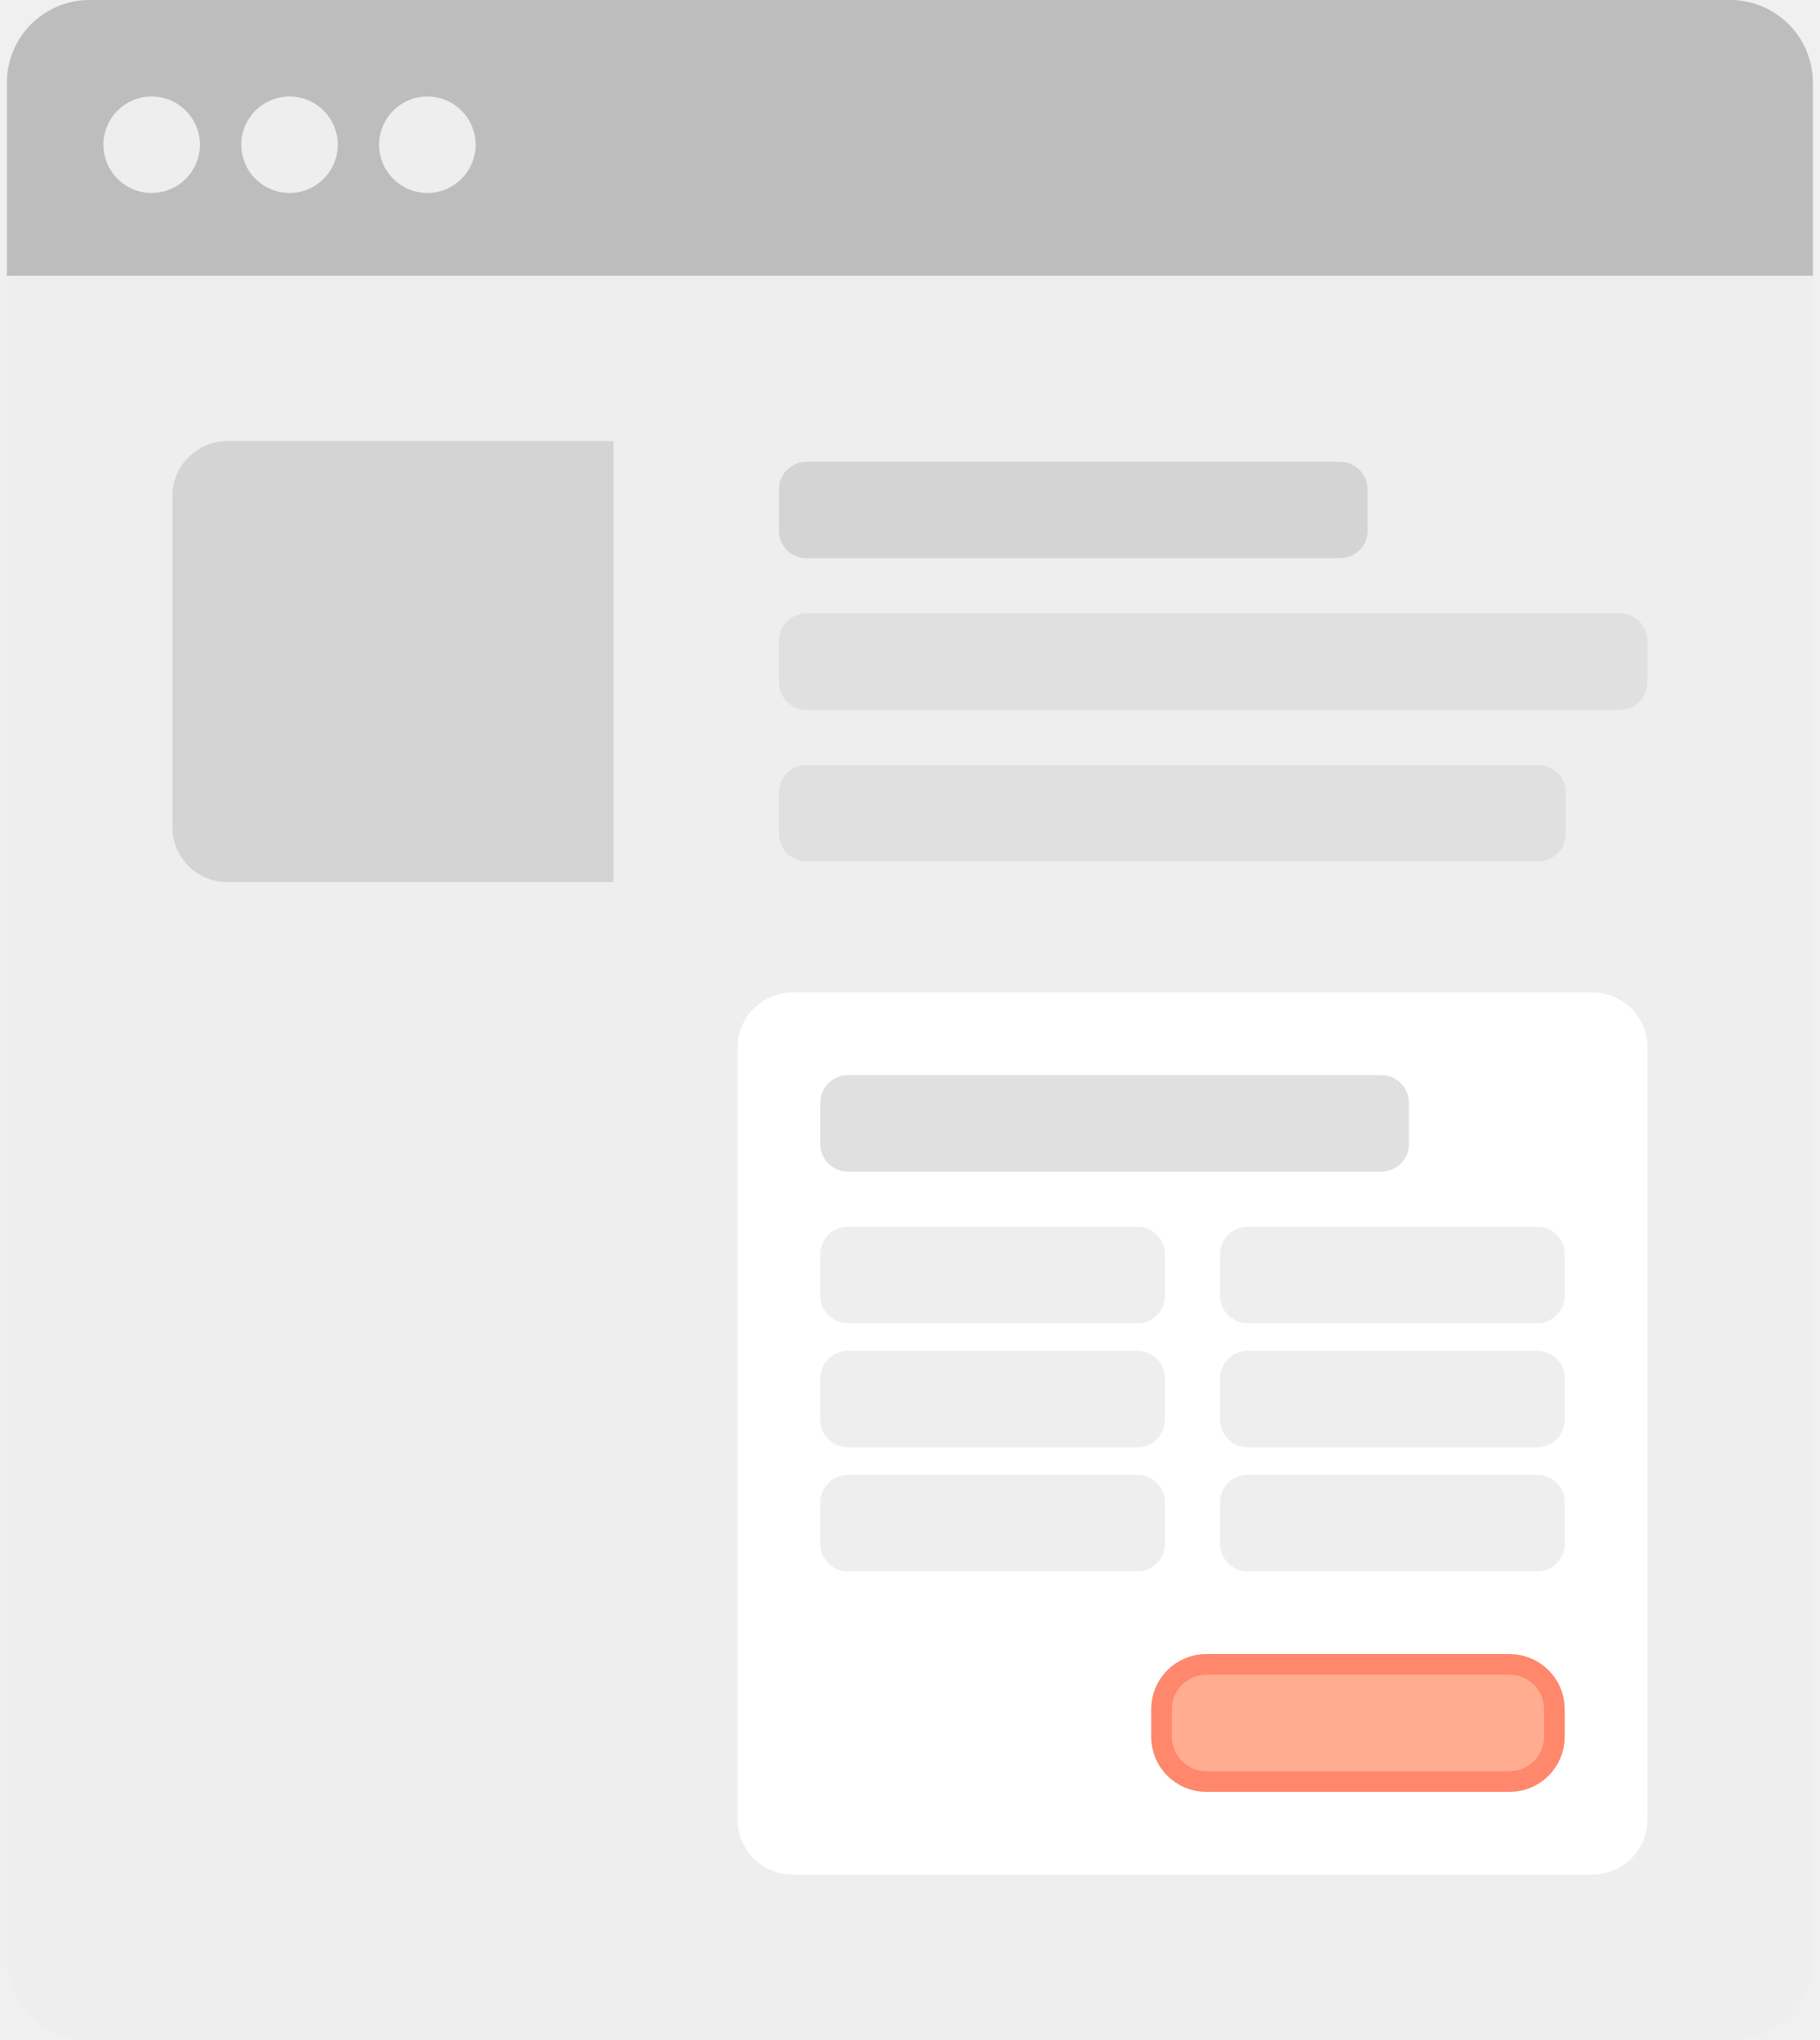
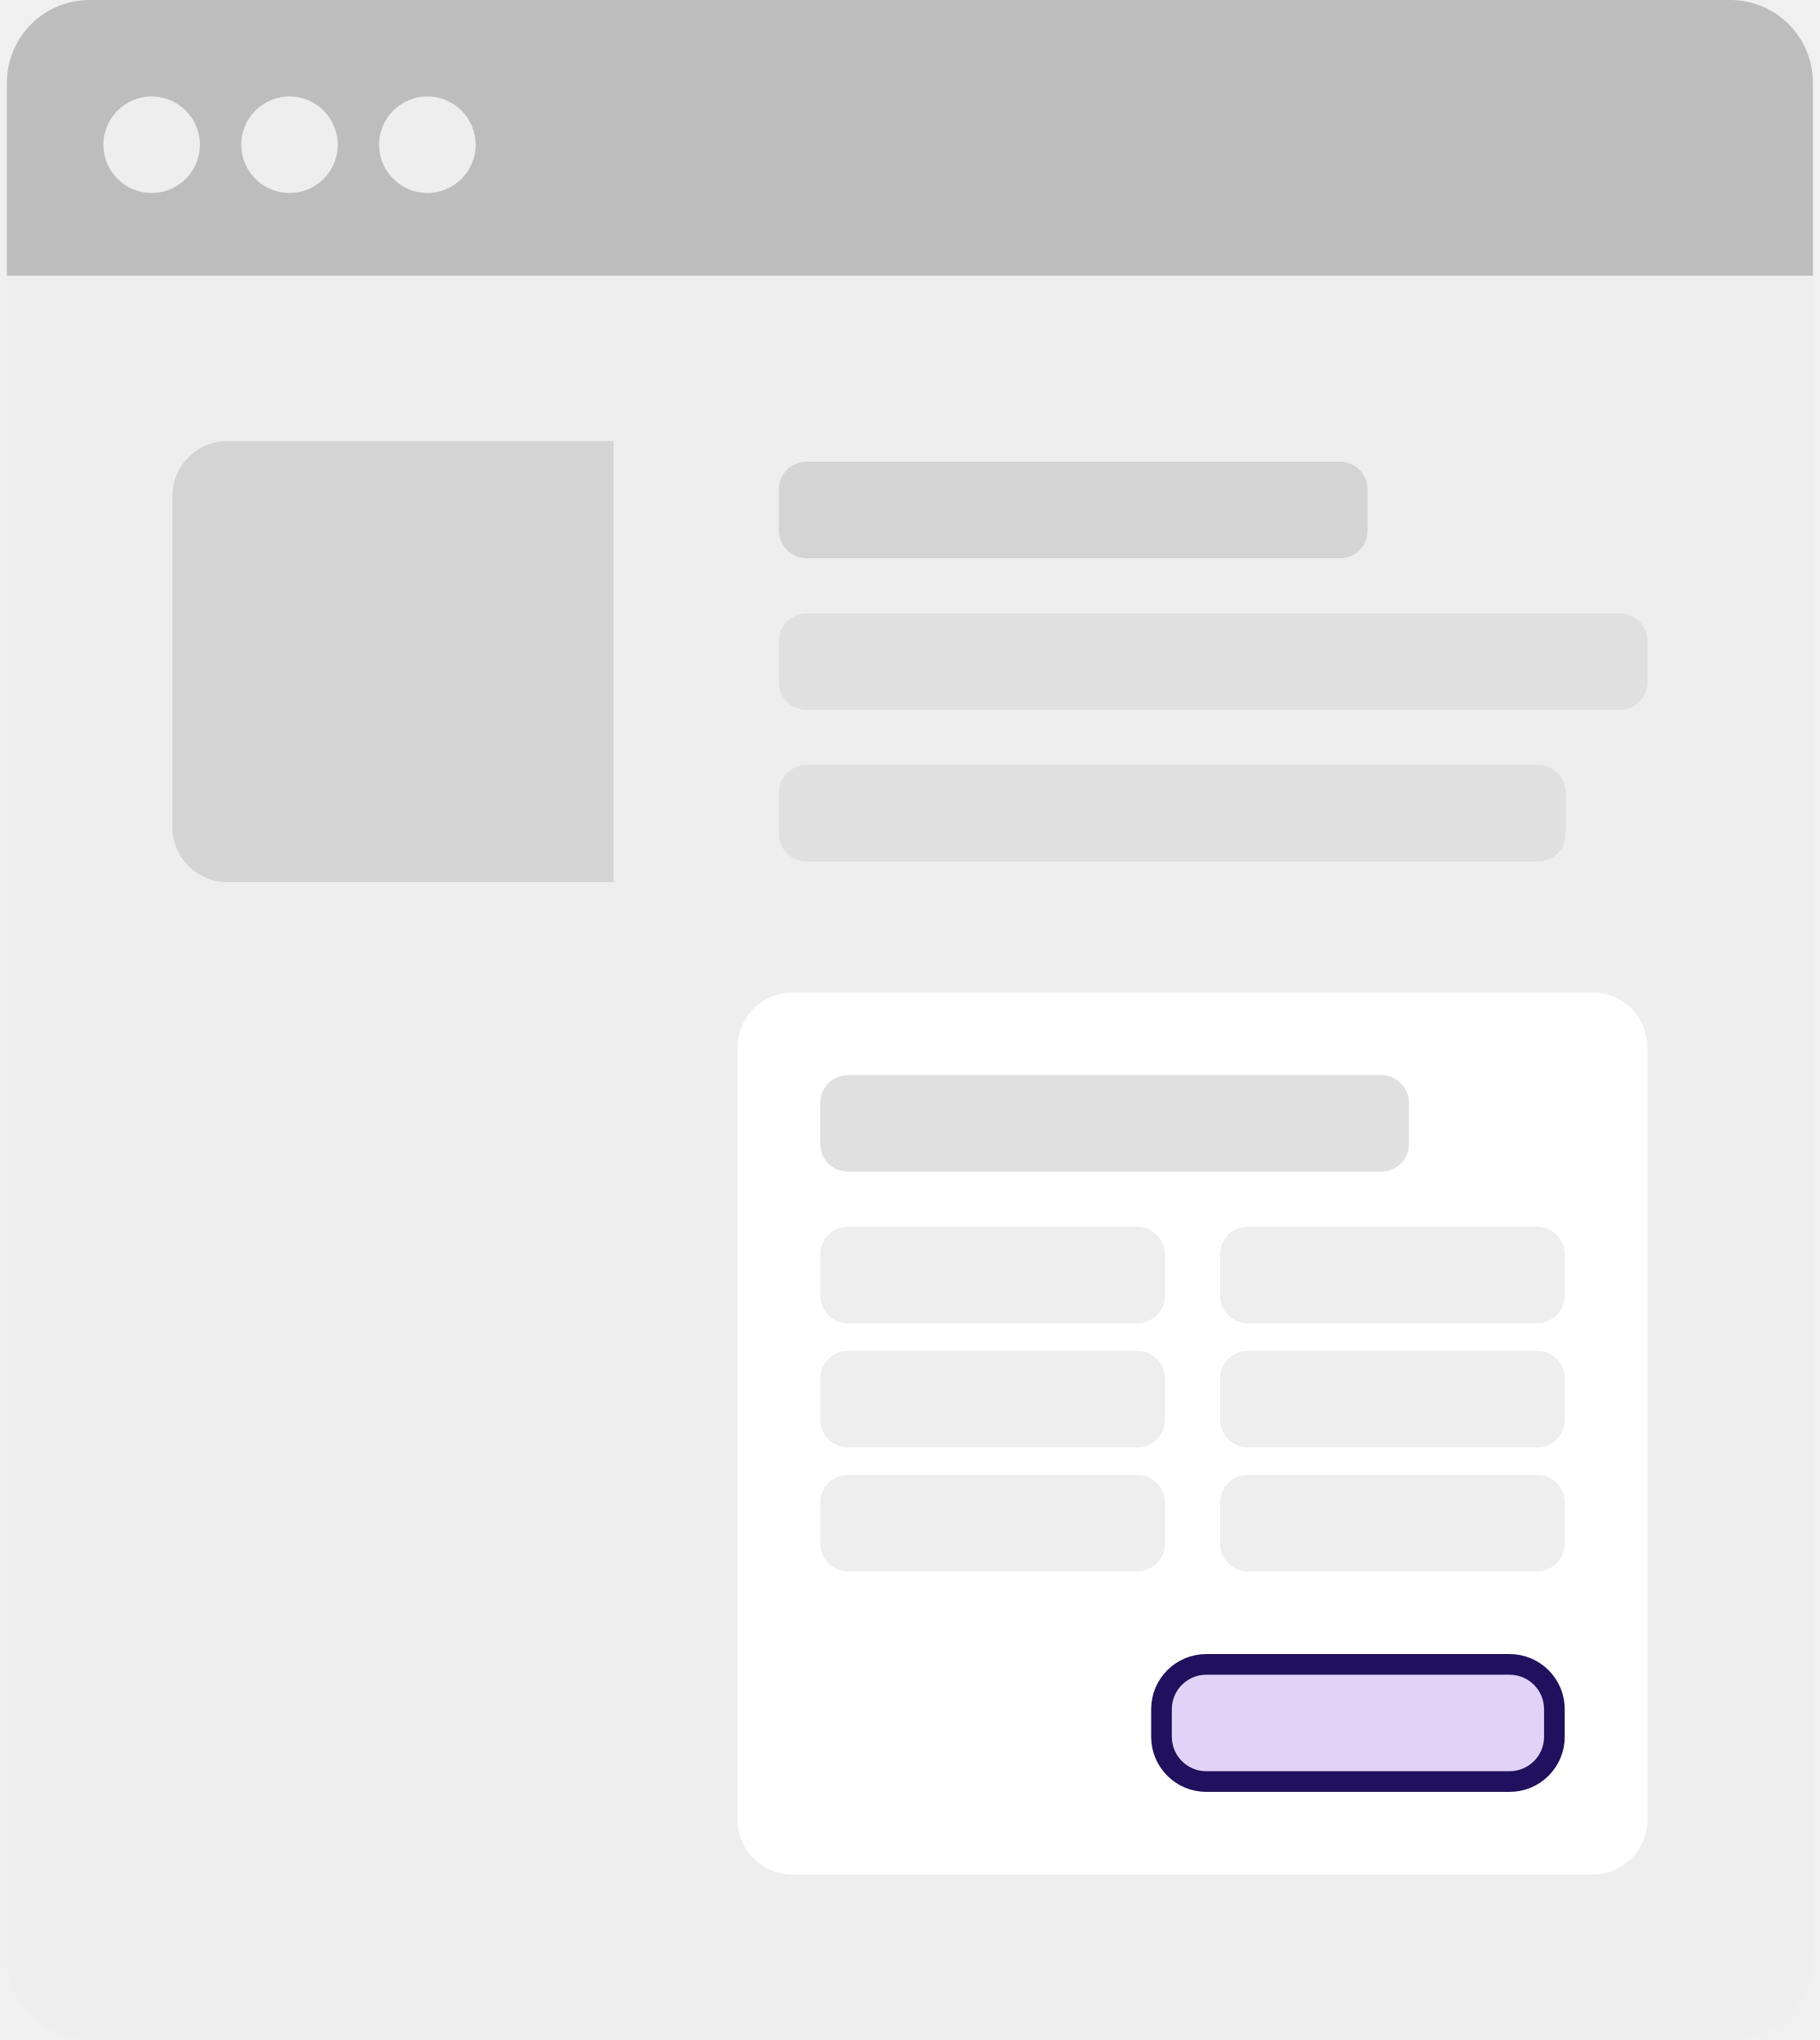
<svg xmlns="http://www.w3.org/2000/svg" width="132" height="148" viewBox="0 0 132 148" fill="none">
  <g clip-path="url(#clip0_70_1020)">
    <path d="M125.5 0H6.5C3.186 0 0.5 2.686 0.5 6V142C0.5 145.314 3.186 148 6.5 148H125.5C128.814 148 131.5 145.314 131.5 142V6C131.5 2.686 128.814 0 125.5 0Z" fill="#EEEEEE" />
    <path d="M0.5 6C0.5 2.686 3.186 0 6.5 0H125.5C128.814 0 131.5 2.686 131.5 6V20H0.5V6Z" fill="#BDBDBD" />
    <path fill-rule="evenodd" clip-rule="evenodd" d="M11 14C12.933 14 14.5 12.433 14.5 10.5C14.5 8.567 12.933 7 11 7C9.067 7 7.5 8.567 7.5 10.5C7.5 12.433 9.067 14 11 14ZM21 14C22.933 14 24.5 12.433 24.5 10.5C24.5 8.567 22.933 7 21 7C19.067 7 17.5 8.567 17.5 10.5C17.5 12.433 19.067 14 21 14ZM34.5 10.5C34.5 12.433 32.933 14 31 14C29.067 14 27.5 12.433 27.5 10.5C27.5 8.567 29.067 7 31 7C32.933 7 34.5 8.567 34.5 10.5Z" fill="#EEEEEE" />
    <path d="M12.5 36C12.5 33.791 14.291 32 16.5 32H44.5V64H16.5C14.291 64 12.5 62.209 12.5 60V36Z" fill="#9E9E9E" fill-opacity="0.32" />
    <path fill-rule="evenodd" clip-rule="evenodd" d="M56.5 35.5C56.5 34.395 57.395 33.5 58.5 33.5H97.2C98.305 33.5 99.2 34.395 99.2 35.5V38.5C99.2 39.605 98.305 40.5 97.2 40.5H58.5C57.395 40.5 56.5 39.605 56.5 38.5V35.5Z" fill="#9E9E9E" fill-opacity="0.32" />
    <path fill-rule="evenodd" clip-rule="evenodd" d="M56.5 46.5C56.5 45.395 57.395 44.5 58.5 44.5H117.5C118.605 44.5 119.5 45.395 119.5 46.5V49.5C119.5 50.605 118.605 51.5 117.5 51.5H58.5C57.395 51.5 56.5 50.605 56.5 49.5V46.5Z" fill="#E0E0E0" />
    <path fill-rule="evenodd" clip-rule="evenodd" d="M56.5 57.5C56.5 56.395 57.395 55.5 58.5 55.5H111.571C112.675 55.5 113.571 56.395 113.571 57.5V60.5C113.571 61.605 112.675 62.5 111.571 62.5H58.5C57.395 62.5 56.5 61.605 56.5 60.5V57.5Z" fill="#E0E0E0" />
    <path d="M115.5 72H57.5C55.291 72 53.5 73.791 53.5 76V132C53.5 134.209 55.291 136 57.5 136H115.5C117.709 136 119.5 134.209 119.5 132V76C119.5 73.791 117.709 72 115.5 72Z" fill="white" />
    <path fill-rule="evenodd" clip-rule="evenodd" d="M59.5 80C59.5 78.895 60.395 78 61.5 78H100.2C101.305 78 102.2 78.895 102.2 80V83C102.2 84.105 101.305 85 100.2 85H61.5C60.395 85 59.5 84.105 59.5 83V80Z" fill="#9E9E9E" fill-opacity="0.32" />
    <path fill-rule="evenodd" clip-rule="evenodd" d="M59.5 91C59.5 89.895 60.395 89 61.5 89H82.5C83.605 89 84.5 89.895 84.5 91V94C84.5 95.105 83.605 96 82.5 96H61.5C60.395 96 59.5 95.105 59.5 94V91Z" fill="#EEEEEE" />
    <path fill-rule="evenodd" clip-rule="evenodd" d="M88.5 91C88.5 89.895 89.395 89 90.5 89H111.5C112.605 89 113.5 89.895 113.5 91V94C113.5 95.105 112.605 96 111.5 96H90.5C89.395 96 88.5 95.105 88.5 94V91Z" fill="#EEEEEE" />
    <path fill-rule="evenodd" clip-rule="evenodd" d="M59.5 100C59.5 98.895 60.395 98 61.5 98H82.5C83.605 98 84.5 98.895 84.5 100V103C84.5 104.105 83.605 105 82.5 105H61.5C60.395 105 59.5 104.105 59.5 103V100Z" fill="#EEEEEE" />
    <path fill-rule="evenodd" clip-rule="evenodd" d="M88.5 100C88.5 98.895 89.395 98 90.5 98H111.5C112.605 98 113.5 98.895 113.5 100V103C113.5 104.105 112.605 105 111.5 105H90.5C89.395 105 88.5 104.105 88.5 103V100Z" fill="#EEEEEE" />
    <path fill-rule="evenodd" clip-rule="evenodd" d="M59.5 109C59.5 107.895 60.395 107 61.5 107H82.5C83.605 107 84.5 107.895 84.5 109V112C84.5 113.105 83.605 114 82.5 114H61.5C60.395 114 59.5 113.105 59.5 112V109Z" fill="#EEEEEE" />
    <path fill-rule="evenodd" clip-rule="evenodd" d="M88.5 109C88.5 107.895 89.395 107 90.5 107H111.5C112.605 107 113.5 107.895 113.5 109V112C113.5 113.105 112.605 114 111.5 114H90.5C89.395 114 88.5 113.105 88.5 112V109Z" fill="#EEEEEE" />
-     <path d="M109.5 120.75H87.5C85.705 120.75 84.25 122.205 84.25 124V126C84.25 127.795 85.705 129.25 87.5 129.25H109.5C111.295 129.25 112.75 127.795 112.75 126V124C112.75 122.205 111.295 120.75 109.5 120.75Z" fill="#FFAC90" />
-     <path d="M109.5 120.75H87.5C85.705 120.75 84.25 122.205 84.25 124V126C84.25 127.795 85.705 129.25 87.5 129.25H109.5C111.295 129.25 112.75 127.795 112.75 126V124C112.75 122.205 111.295 120.75 109.5 120.75Z" stroke="#FF876C" stroke-width="1.5" />
+     <path d="M109.5 120.75H87.5C85.705 120.75 84.25 122.205 84.25 124V126C84.25 127.795 85.705 129.25 87.5 129.25H109.5C111.295 129.25 112.75 127.795 112.75 126V124C112.75 122.205 111.295 120.75 109.5 120.75Z" fill="#e1d3f8" />
+     <path d="M109.5 120.75H87.5C85.705 120.75 84.25 122.205 84.25 124V126C84.25 127.795 85.705 129.25 87.5 129.25H109.5C111.295 129.25 112.75 127.795 112.75 126V124C112.75 122.205 111.295 120.75 109.5 120.75Z" stroke="#21105d" stroke-width="1.5" />
  </g>
  <defs>
    <clipPath id="clip0_70_1020">
      <rect width="131" height="148" fill="white" transform="translate(0.5)" />
    </clipPath>
  </defs>
</svg>
